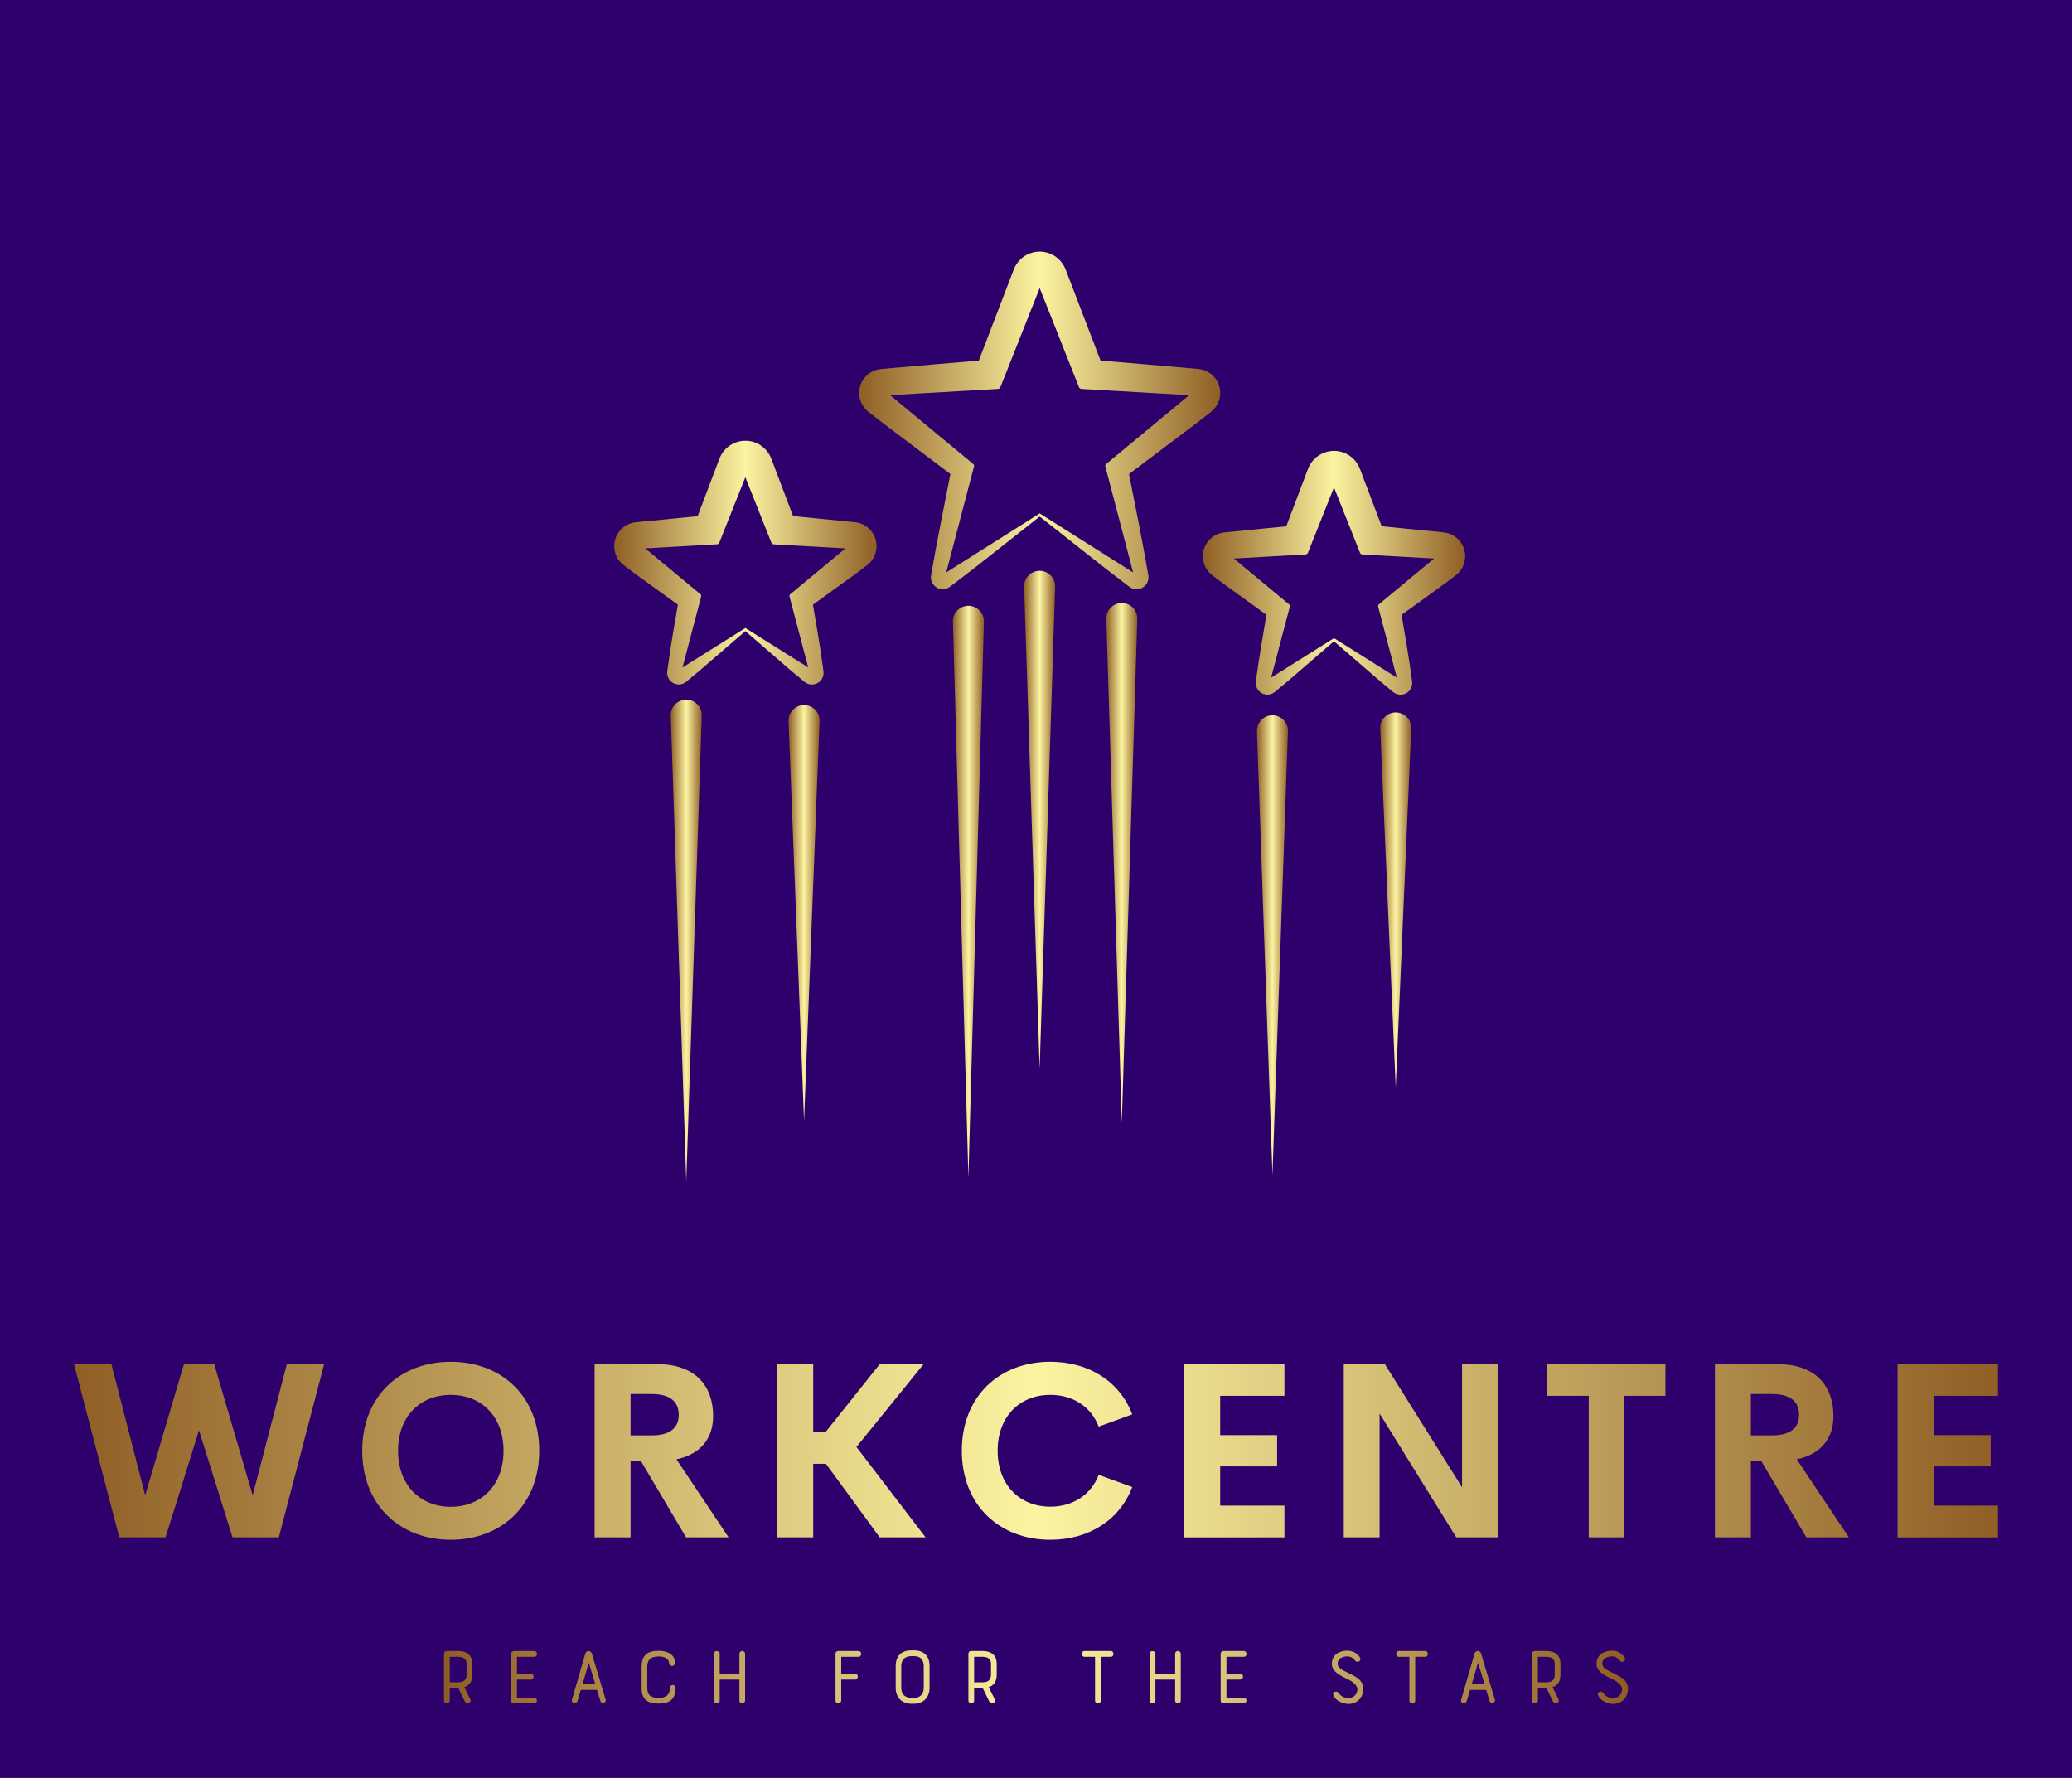
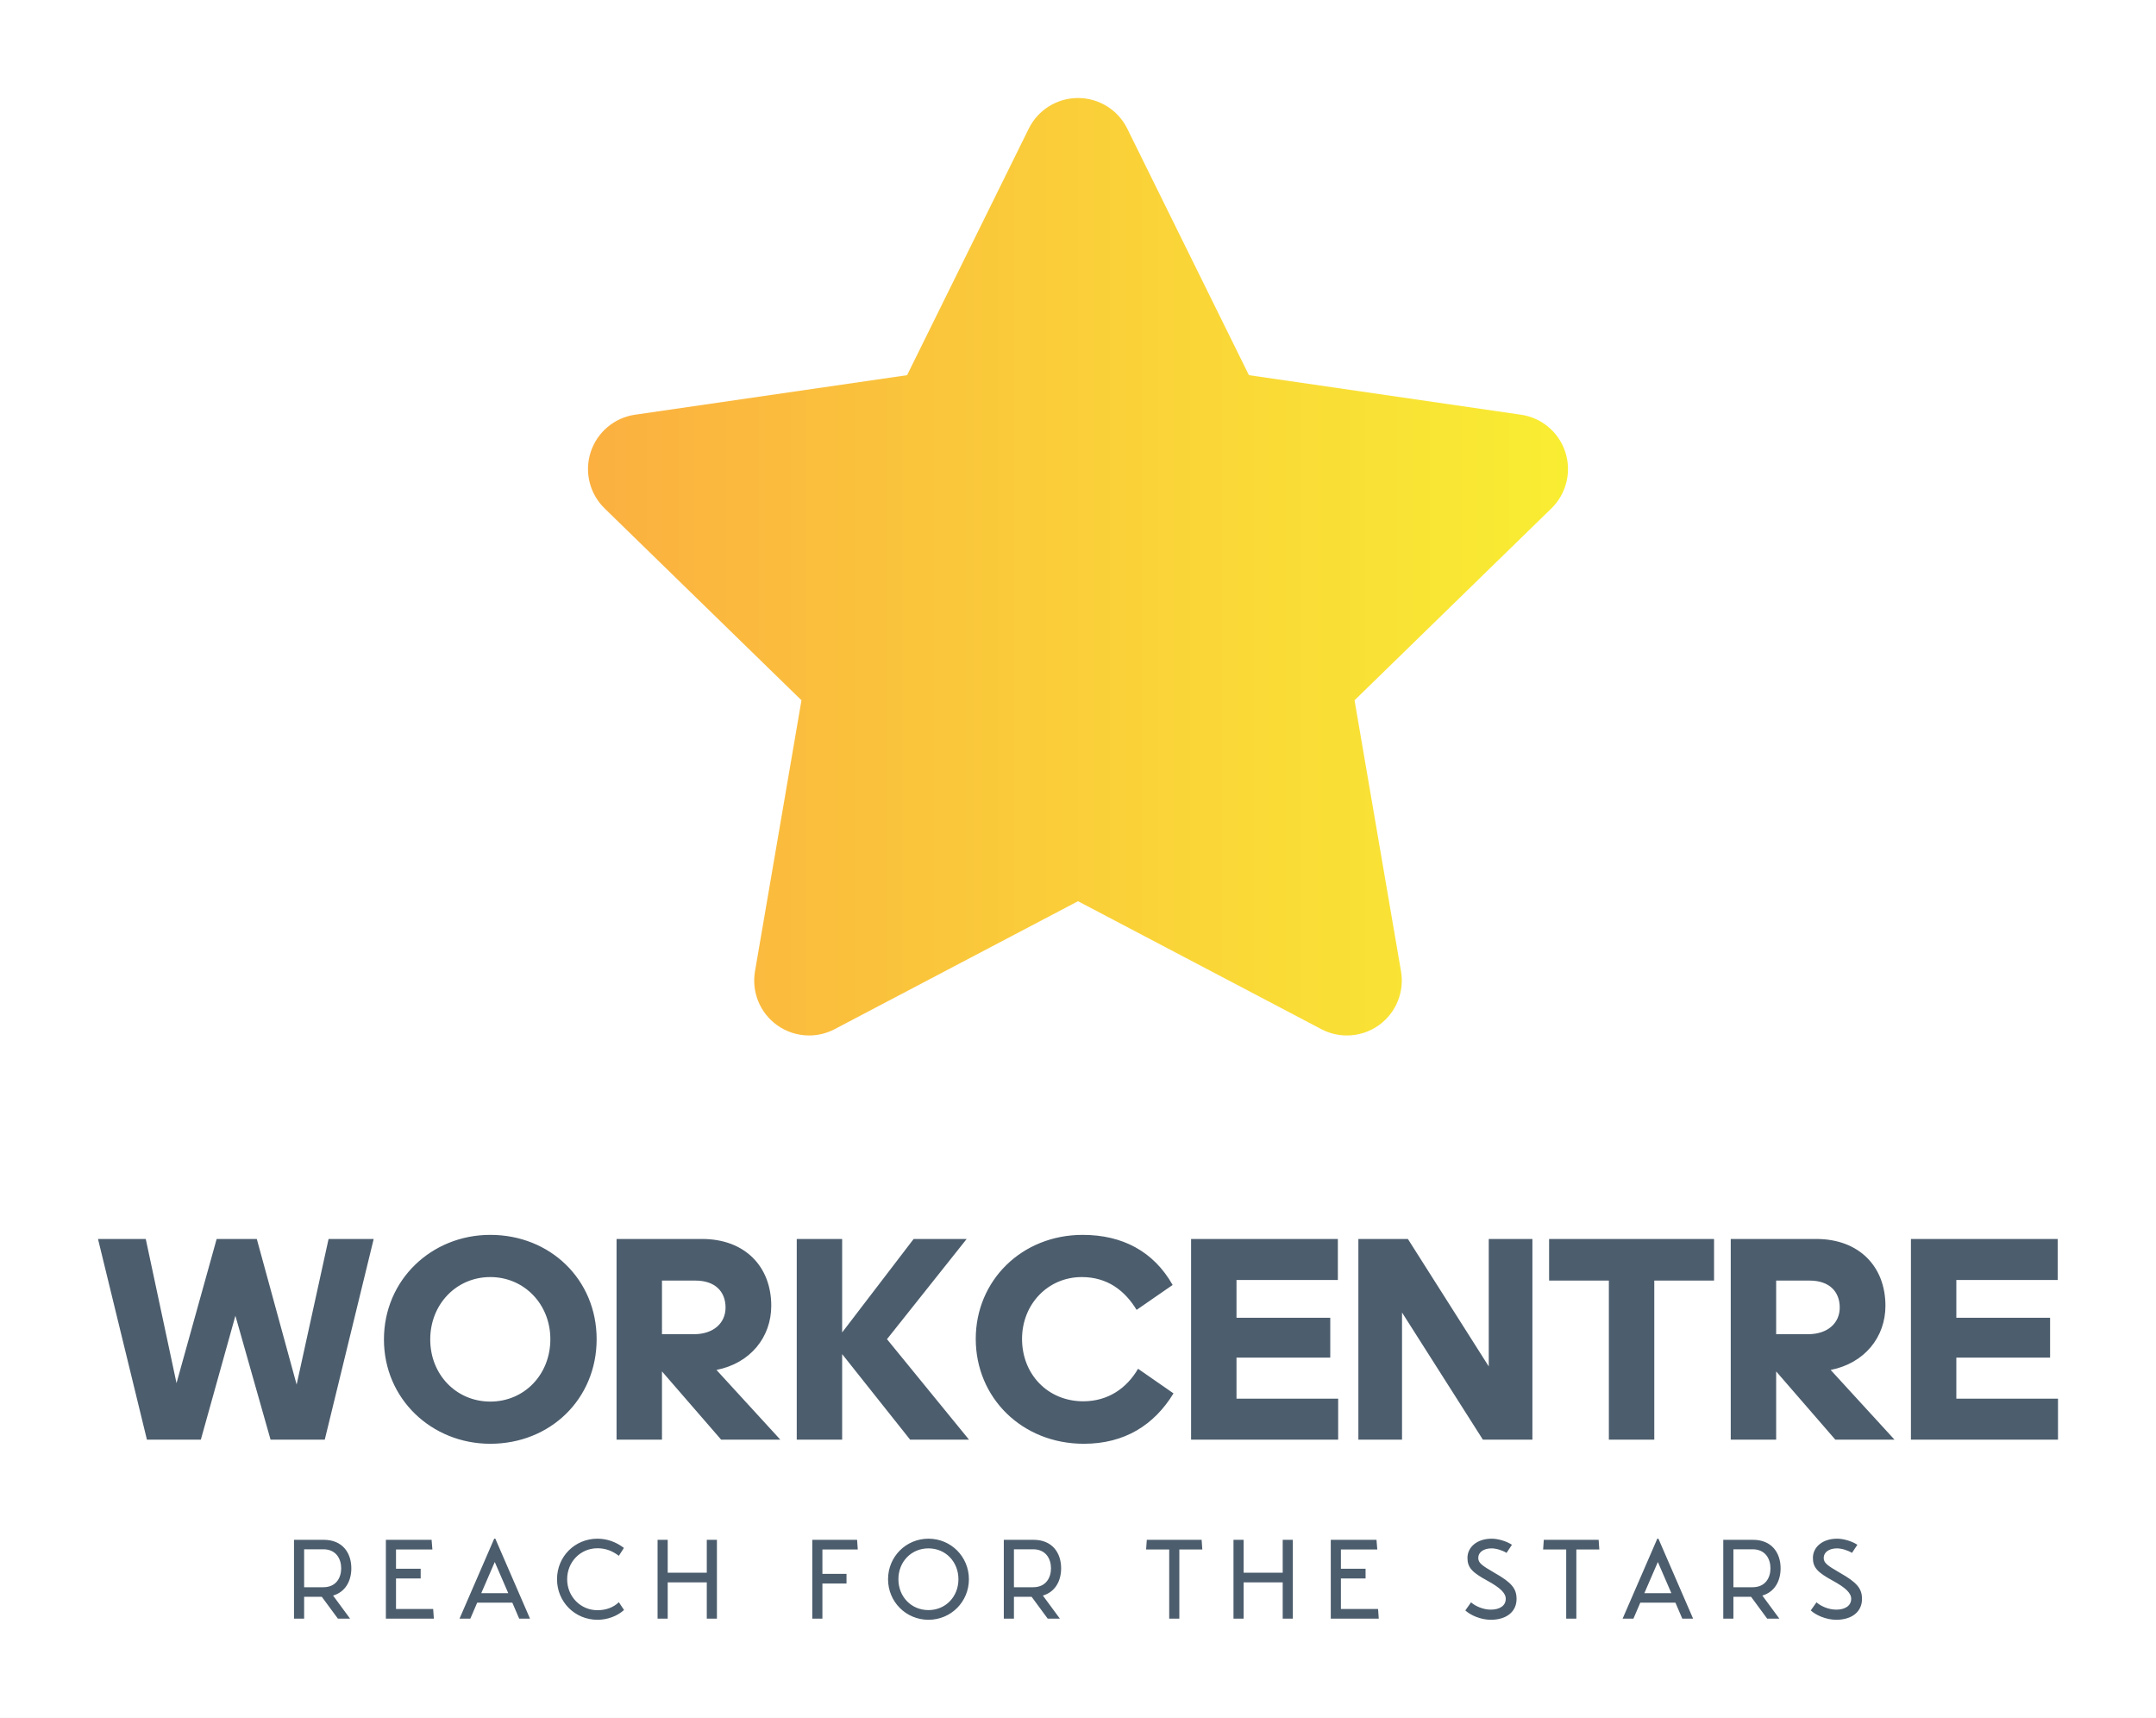
- <svg xmlns="http://www.w3.org/2000/svg" version="1.1" width="3230.769" height="2771.898" viewBox="0 0 3230.769 2771.898">
-   <rect fill="#2d006c" width="3230.769" height="2771.898" />
-   <g transform="scale(11.53846) translate(10, 10)">
-     <defs id="SvgjsDefs8533">
-       <linearGradient id="SvgjsLinearGradient8540">
-         <stop id="SvgjsStop8541" stop-color="#8f5e25" offset="0" />
-         <stop id="SvgjsStop8542" stop-color="#fbf4a1" offset="0.5" />
-         <stop id="SvgjsStop8543" stop-color="#8f5e25" offset="1" />
-       </linearGradient>
-       <linearGradient id="SvgjsLinearGradient8544">
-         <stop id="SvgjsStop8545" stop-color="#8f5e25" offset="0" />
-         <stop id="SvgjsStop8546" stop-color="#fbf4a1" offset="0.5" />
-         <stop id="SvgjsStop8547" stop-color="#8f5e25" offset="1" />
-       </linearGradient>
-       <linearGradient id="SvgjsLinearGradient8548">
-         <stop id="SvgjsStop8549" stop-color="#8f5e25" offset="0" />
-         <stop id="SvgjsStop8550" stop-color="#fbf4a1" offset="0.5" />
-         <stop id="SvgjsStop8551" stop-color="#8f5e25" offset="1" />
+ <svg xmlns="http://www.w3.org/2000/svg" version="1.1" width="3300" height="2629.109" viewBox="0 0 3300 2629.109">
+   <rect fill="#ffffff" width="3300" height="2629.109" />
+   <g transform="scale(15) translate(10, 10)">
+     <defs id="SvgjsDefs4320">
+       <linearGradient id="SvgjsLinearGradient4327">
+         <stop id="SvgjsStop4328" stop-color="#fbb040" offset="0" />
+         <stop id="SvgjsStop4329" stop-color="#f9ed32" offset="1" />
      </linearGradient>
    </defs>
-     <g id="SvgjsG8534" featureKey="symbolFeature-0" transform="matrix(1.395905,0,0,1.395905,60.70546,17.02067)" fill="url(#SvgjsLinearGradient8540)">
-       <path d="M25.687,50.333c-0.001,0.038-0.001,0.079,0,0.116l1.5,38.717l1.5-38.717c0.032-0.828-0.613-1.526-1.442-1.558  C26.417,48.859,25.719,49.505,25.687,50.333z" />
-       <path d="M14.284,49.819c-0.001,0.032-0.001,0.068,0,0.1L15.784,95l1.5-45.081c0.028-0.828-0.622-1.522-1.45-1.55  C15.006,48.341,14.312,48.991,14.284,49.819z" />
-       <path d="M84.531,49.602c-0.828-0.036-1.529,0.607-1.565,1.435c-0.002,0.043-0.002,0.088,0,0.13l1.5,34.739l1.5-34.739  C86.002,50.338,85.36,49.638,84.531,49.602z" />
-       <path d="M71.033,51.327c-0.001,0.034-0.001,0.071,0,0.105l1.5,42.96l1.5-42.96c0.029-0.828-0.619-1.523-1.448-1.552  S71.062,50.499,71.033,51.327z" />
-       <path d="M41.598,40.741c-0.001,0.026-0.001,0.057,0,0.084l1.5,53.832l1.5-53.832c0.023-0.828-0.63-1.519-1.458-1.542  C42.311,39.26,41.621,39.912,41.598,40.741z" />
-       <path d="M48.493,37.346c-0.001,0.031-0.001,0.066,0,0.096l1.5,46.672l1.5-46.672c0.027-0.828-0.623-1.522-1.452-1.548  C49.213,35.868,48.52,36.518,48.493,37.346z" />
-       <path d="M56.448,40.467c-0.001,0.029-0.001,0.063,0,0.092l1.5,48.794l1.5-48.794c0.025-0.828-0.625-1.521-1.454-1.546  C57.166,38.988,56.474,39.639,56.448,40.467z" />
-       <path d="M66.594,20.502c1.008-0.8,1.177-2.266,0.378-3.274c-0.413-0.521-1.003-0.817-1.616-0.873l-0.112-0.01l-5.517-0.479  c-1.278-0.108-2.556-0.22-3.835-0.321l-3.383-8.818c-0.532-1.387-2.087-2.08-3.474-1.548c-0.738,0.283-1.283,0.866-1.548,1.548  l-3.383,8.822c-1.279,0.103-2.557,0.219-3.835,0.323l-5.517,0.478l-0.102,0.009c-1.28,0.111-2.227,1.238-2.116,2.518  c0.057,0.66,0.391,1.237,0.871,1.62c1.445,1.148,2.937,2.239,4.407,3.357l3.543,2.672c-0.629,3.203-1.286,6.399-1.84,9.622  l-0.032,0.187c-0.107,0.624,0.311,1.216,0.935,1.323c0.322,0.055,0.639-0.032,0.882-0.213c1.394-1.047,2.797-2.134,4.233-3.28  l4.464-3.524l4.463,3.527c1.436,1.147,2.838,2.233,4.231,3.281c0.508,0.382,1.229,0.28,1.611-0.228  c0.198-0.263,0.266-0.582,0.215-0.883l-0.033-0.193c-0.553-3.221-1.208-6.416-1.838-9.618l3.541-2.669  C63.66,22.745,65.148,21.649,66.594,20.502z M59.042,36.049l-9.045-5.708l-9.045,5.708l2.691-10.27  c0.021-0.081-0.009-0.164-0.07-0.215l-8.058-6.672l10.446-0.605c0.108-0.006,0.197-0.077,0.235-0.171l3.802-9.589l3.801,9.59  c0.039,0.101,0.134,0.164,0.235,0.171l10.444,0.605l-8.057,6.671c-0.065,0.053-0.089,0.139-0.07,0.215L59.042,36.049z" />
-       <path d="M33.314,35.331c1.011-0.788,1.192-2.247,0.404-3.258c-0.405-0.52-0.987-0.82-1.595-0.882l-0.16-0.016l-3.765-0.373  c-0.691-0.066-1.381-0.137-2.072-0.202l-2.11-5.563c-0.525-1.387-2.076-2.085-3.463-1.56c-0.745,0.282-1.295,0.871-1.56,1.56  l-2.11,5.569c-0.69,0.068-1.381,0.14-2.071,0.203l-3.765,0.372l-0.15,0.015c-1.273,0.126-2.204,1.26-2.078,2.533  c0.065,0.654,0.401,1.222,0.88,1.599c0.994,0.776,2.034,1.495,3.052,2.241l2.216,1.603c-0.348,2.054-0.712,4.104-0.987,6.177  l-0.037,0.278c-0.082,0.615,0.351,1.18,0.966,1.261c0.318,0.042,0.625-0.055,0.856-0.242c0.901-0.733,1.81-1.505,2.754-2.336  l2.984-2.58l2.984,2.583c0.943,0.832,1.852,1.603,2.752,2.337c0.483,0.394,1.193,0.321,1.587-0.161  c0.204-0.25,0.282-0.56,0.244-0.857l-0.038-0.285c-0.274-2.072-0.637-4.12-0.985-6.172l2.214-1.6  C31.283,36.831,32.319,36.106,33.314,35.331z M27.59,45.251l-6.085-3.821l-6.086,3.822l1.81-6.873  c0.021-0.081-0.009-0.164-0.07-0.215l-5.349-4.44l6.942-0.393c0.107-0.006,0.197-0.077,0.235-0.171l2.517-6.325l2.516,6.326  c0.039,0.101,0.134,0.164,0.235,0.171l6.941,0.393l-5.347,4.439c-0.065,0.053-0.089,0.139-0.07,0.215L27.59,45.251z" />
-       <path d="M90.297,36.314c1.011-0.788,1.192-2.247,0.404-3.258c-0.405-0.52-0.987-0.82-1.595-0.882l-0.16-0.016l-3.765-0.373  c-0.691-0.066-1.381-0.137-2.072-0.202l-2.11-5.563c-0.525-1.387-2.076-2.085-3.463-1.56c-0.745,0.282-1.295,0.871-1.56,1.56  l-2.11,5.569c-0.69,0.068-1.381,0.14-2.071,0.203l-3.765,0.372l-0.149,0.015c-1.273,0.126-2.204,1.26-2.078,2.533  c0.065,0.654,0.401,1.222,0.88,1.599c0.994,0.776,2.034,1.495,3.052,2.241l2.216,1.603c-0.348,2.054-0.712,4.104-0.987,6.177  l-0.037,0.278c-0.082,0.615,0.351,1.18,0.966,1.261c0.318,0.042,0.625-0.055,0.856-0.242c0.901-0.733,1.81-1.505,2.754-2.336  l2.984-2.58l2.984,2.583c0.943,0.832,1.852,1.603,2.752,2.337c0.483,0.394,1.193,0.321,1.587-0.161  c0.204-0.25,0.283-0.56,0.244-0.857l-0.038-0.285c-0.274-2.072-0.637-4.12-0.985-6.172l2.214-1.6  C88.266,37.813,89.302,37.089,90.297,36.314z M84.574,46.233l-6.085-3.821l-6.086,3.822l1.81-6.873  c0.021-0.081-0.009-0.164-0.07-0.215l-5.349-4.44l6.942-0.393c0.107-0.006,0.197-0.077,0.235-0.171l2.517-6.326l2.516,6.326  c0.039,0.101,0.134,0.164,0.235,0.171l6.941,0.393l-5.347,4.439c-0.065,0.053-0.089,0.139-0.07,0.215L84.574,46.233z" />
+     <g id="SvgjsG4321" featureKey="symbolFeature-0" transform="matrix(1.594242,0,0,1.594242,20.28857,-31.88483)" fill="url(#SvgjsLinearGradient4327)">
+       <path d="M81.19,42.661c-0.413-1.272-1.512-2.2-2.836-2.391l-17.414-2.531l-7.788-15.781C52.559,20.76,51.337,20,50,20  c-1.337,0-2.559,0.76-3.151,1.958l-7.788,15.781L21.646,40.27c-1.324,0.191-2.423,1.119-2.837,2.391  c-0.414,1.272-0.068,2.668,0.889,3.603L32.3,58.547l-2.975,17.345c-0.226,1.318,0.315,2.651,1.397,3.437  C31.334,79.773,32.06,80,32.788,80c0.56,0,1.121-0.133,1.635-0.404L50,71.407l15.576,8.189C66.09,79.867,66.652,80,67.211,80  c0.729,0,1.454-0.227,2.065-0.671c1.082-0.786,1.624-2.119,1.398-3.437L67.7,58.547l12.602-12.283  C81.259,45.33,81.604,43.934,81.19,42.661z" />
    </g>
-     <g id="SvgjsG8535" featureKey="nameFeature-0" transform="matrix(0.8292003,0,0,0.8292003,-0.7126146,164.5582)" fill="url(#SvgjsLinearGradient8544)">
-       <path d="M8.242 40 l-7.383 -28.223 l6.094 0 l5.508 21.367 l6.309 -21.367 l4.941 0 l6.269 21.367 l5.566 -21.367 l6.074 0 l-7.383 28.223 l-7.539 0 l-5.469 -17.441 l-5.449 17.441 l-7.539 0 z M62.265 40.391 c-8.301 0 -14.434 -5.664 -14.434 -14.512 c0 -8.867 6.133 -14.492 14.434 -14.492 c8.281 0 14.414 5.625 14.414 14.492 c0 8.848 -6.133 14.512 -14.414 14.512 z M62.265 35.02 c4.863 0 8.594 -3.418 8.594 -9.141 c0 -5.703 -3.731 -9.102 -8.594 -9.102 s-8.594 3.398 -8.594 9.102 c0 5.723 3.731 9.141 8.594 9.141 z M100.606 40 l-7.344 -12.422 l-1.699 0 l0 12.422 l-5.859 0 l0 -28.223 l10.234 0 c6.387 0 9.082 3.769 9.082 8.438 c0 3.789 -2.148 6.25 -5.977 7.07 l8.496 12.715 l-6.934 0 z M91.562 16.641 l0 6.738 l3.457 0 c3.125 0 4.394 -1.328 4.394 -3.359 c0 -2.012 -1.27 -3.379 -4.394 -3.379 l-3.457 0 z M132.168 40 l-8.77 -11.992 l-2.07 0 l0 11.992 l-5.859 0 l0 -28.223 l5.859 0 l0 11.094 l1.992 0 l8.848 -11.094 l7.148 0 l-10.938 13.496 l11.27 14.727 l-7.481 0 z M159.98 40.391 c-8.301 0 -14.434 -5.644 -14.434 -14.512 s6.133 -14.492 14.434 -14.492 c6.289 0 11.328 3.223 13.34 8.574 l-5.469 1.992 c-1.25 -3.281 -4.238 -5.176 -7.871 -5.176 c-4.863 0 -8.594 3.398 -8.594 9.102 s3.731 9.121 8.594 9.121 c3.633 0 6.621 -1.914 7.871 -5.195 l5.469 1.992 c-2.012 5.352 -7.051 8.594 -13.34 8.594 z M198.125 16.934 l-10.469 0 l0 6.406 l9.277 0 l0 5.098 l-9.277 0 l0 6.387 l10.469 0 l0 5.176 l-16.367 0 l0 -28.223 l16.367 0 l0 5.156 z M227.071 11.777 l5.84 0 l0 28.223 l-6.777 0 l-12.5 -20.176 l0 20.176 l-5.84 0 l0 -28.223 l6.699 0 l12.578 20.059 l0 -20.059 z M260.215 11.777 l0 5.156 l-6.699 0 l0 23.066 l-5.801 0 l0 -23.066 l-6.738 0 l0 -5.156 l19.238 0 z M283.184 40 l-7.344 -12.422 l-1.699 0 l0 12.422 l-5.859 0 l0 -28.223 l10.234 0 c6.387 0 9.082 3.769 9.082 8.438 c0 3.789 -2.148 6.25 -5.977 7.07 l8.496 12.715 l-6.934 0 z M274.141 16.641 l0 6.738 l3.457 0 c3.125 0 4.394 -1.328 4.394 -3.359 c0 -2.012 -1.27 -3.379 -4.394 -3.379 l-3.457 0 z M314.415 16.934 l-10.469 0 l0 6.406 l9.277 0 l0 5.098 l-9.277 0 l0 6.387 l10.469 0 l0 5.176 l-16.367 0 l0 -28.223 l16.367 0 l0 5.156 z" />
+     <g id="SvgjsG4322" featureKey="fiAKjI-0" transform="matrix(1.494768,0,0,1.494768,-0.2690573,107.0015)" fill="#4c5d6d">
+       <path d="M11.96 20 l-2.4 -8.46 l-2.36 8.46 l-3.68 0 l-3.34 -13.7 l3.26 0 l2.1 9.84 l2.74 -9.84 l2.74 0 l2.72 9.94 l2.18 -9.94 l3.08 0 l-3.34 13.7 l-3.7 0 z M26.96 20.28 c-4 0 -7.26 -3.06 -7.26 -7.12 c0 -4.08 3.26 -7.14 7.26 -7.14 c4.1 0 7.26 3.06 7.26 7.12 c0 4.08 -3.16 7.14 -7.26 7.14 z M26.96 17.4 c2.32 0 4.1 -1.84 4.1 -4.26 c0 -2.38 -1.78 -4.24 -4.1 -4.24 s-4.1 1.86 -4.1 4.26 s1.78 4.24 4.1 4.24 z M40.96 9.14 l-2.28 0 l0 3.66 l2.18 0 c1.34 0 2.16 -0.76 2.16 -1.82 s-0.68 -1.84 -2.06 -1.84 z M38.68 15.34 l0 4.66 l-3.1 0 l0 -13.7 l5.84 0 c2.92 0 4.72 1.88 4.72 4.56 c0 2.14 -1.42 3.92 -3.74 4.38 l4.36 4.76 l-4.04 0 z M50.98 12.68 l4.88 -6.38 l3.62 0 l-5.44 6.84 l5.6 6.86 l-4.02 0 l-4.64 -5.84 l0 5.84 l-3.1 0 l0 -13.7 l3.1 0 l0 6.38 z M67.34 8.9 c-2.32 0 -4.08 1.86 -4.08 4.22 c0 2.42 1.76 4.26 4.18 4.26 c1.68 0 2.96 -0.88 3.74 -2.22 l2.42 1.68 c-1.32 2.16 -3.34 3.44 -6.12 3.44 c-4.22 0 -7.38 -3.14 -7.38 -7.16 c0 -3.98 3.14 -7.1 7.3 -7.1 c2.7 0 4.84 1.12 6.14 3.42 l-2.46 1.7 c-0.8 -1.32 -2 -2.24 -3.74 -2.24 z M74.8 20 l0 -13.7 l10.02 0 l0 2.8 l-6.92 0 l0 2.58 l6.4 0 l0 2.72 l-6.4 0 l0 2.8 l6.94 0 l0 2.8 l-10.04 0 z M94.72 20 l-5.52 -8.68 l0 8.68 l-2.98 0 l0 -13.7 l3.38 0 l5.52 8.7 l0 -8.7 l2.98 0 l0 13.7 l-3.38 0 z M106.42 20 l-3.1 0 l0 -10.86 l-4.08 0 l0 -2.84 l11.26 0 l0 2.84 l-4.08 0 l0 10.86 z M117.02 9.14 l-2.28 0 l0 3.66 l2.18 0 c1.34 0 2.16 -0.76 2.16 -1.82 s-0.68 -1.84 -2.06 -1.84 z M114.74 15.34 l0 4.66 l-3.1 0 l0 -13.7 l5.84 0 c2.92 0 4.72 1.88 4.72 4.56 c0 2.14 -1.42 3.92 -3.74 4.38 l4.36 4.76 l-4.04 0 z M123.94 20 l0 -13.7 l10.02 0 l0 2.8 l-6.92 0 l0 2.58 l6.4 0 l0 2.72 l-6.4 0 l0 2.8 l6.94 0 l0 2.8 l-10.04 0 z" />
    </g>
-     <g id="SvgjsG8536" featureKey="sloganFeature-0" transform="matrix(0.5869424,0,0,0.5869424,48.49743,208.7623)" fill="url(#SvgjsLinearGradient8548)">
-       <path d="M3.88 15.9 l0 2.86 c0 0.44 -0.34 0.64 -0.66 0.64 c-0.34 0 -0.66 -0.2 -0.66 -0.64 l0 -10.74 c0 -0.4 0.22 -0.66 0.66 -0.66 l2.7 0 c0.76 0 3.16 0.22 3.16 2.92 l0 2.5 c0 1.52 -0.56 2.48 -1.84 2.9 l1.36 2.74 c0.28 0.54 -0.14 0.98 -0.58 0.98 c-0.24 0 -0.54 -0.16 -0.7 -0.5 l-1.46 -3 l-1.98 0 z M7.76 12.78 l0 -2.5 c0 -0.48 -0.18 -1.58 -1.84 -1.58 l-2.04 0 l0 5.86 l1.86 0 c0.98 0 2.02 -0.22 2.02 -1.78 z M18.02 18.7 l0 -10.64 c0 -0.46 0.36 -0.7 0.7 -0.7 l4.6 0 c0.44 0 0.66 0.32 0.66 0.66 s-0.22 0.68 -0.66 0.68 l-3.96 0 l0 3.88 l3.14 0 c0.46 0 0.68 0.32 0.68 0.66 s-0.24 0.7 -0.68 0.7 l-3.14 0 l0 4.14 l3.96 0 c0.42 0 0.64 0.34 0.64 0.66 c0 0.34 -0.22 0.66 -0.64 0.66 l-4.6 0 c-0.34 0 -0.7 -0.12 -0.7 -0.7 z M38.559 18.86 l-0.78 -2.54 l-3.72 0 l-0.74 2.5 c-0.26 0.86 -1.58 0.6 -1.3 -0.28 c1.04 -3.5 2.06 -7.06 3.08 -10.6 c0.12 -0.38 0.44 -0.58 0.76 -0.58 c0.3 0 0.62 0.2 0.74 0.58 l3.18 10.6 c0.22 0.76 -0.96 1.18 -1.22 0.32 z M35.899 10.06 l-1.44 4.92 l2.94 0 c-0.5 -1.68 -0.96 -3.12 -1.5 -4.92 z M51.978 7.32 c1.82 0 3.76 0.7 3.76 2.76 c0 0.48 -0.32 0.7 -0.66 0.7 s-0.7 -0.24 -0.7 -0.7 c0 -0.16 -0.1 -1.46 -2.4 -1.46 c-1.82 0 -2.62 0.72 -2.62 2.44 l0 4.82 c0 1.74 0.98 2.28 2.62 2.28 c1.66 0 2.58 -0.68 2.58 -2.3 c0 -0.46 0.34 -0.68 0.66 -0.68 c0.34 0 0.66 0.22 0.66 0.68 c0 2.7 -1.5 3.6 -3.9 3.6 c-2.6 0 -3.92 -0.96 -3.92 -3.58 l0 -4.82 c0 -2.84 1.42 -3.74 3.92 -3.74 z M64.698 18.76 l0 -10.76 c0 -0.42 0.32 -0.62 0.66 -0.62 s0.68 0.2 0.68 0.62 l0 4.58 l4.54 0 l0 -4.58 c0 -0.42 0.32 -0.64 0.64 -0.64 s0.66 0.22 0.66 0.64 l0 10.76 c0 0.42 -0.34 0.64 -0.66 0.64 s-0.64 -0.22 -0.64 -0.64 l0 -4.82 l-4.54 0 l0 4.82 c0 0.42 -0.34 0.64 -0.68 0.64 s-0.66 -0.22 -0.66 -0.64 z M92.697 18.76 l0 -10.76 c0 -0.48 0.38 -0.64 0.66 -0.64 l4.6 0 c0.44 0 0.66 0.32 0.66 0.66 s-0.22 0.68 -0.66 0.68 l-3.94 0 l0 3.88 l3.14 0 c0.44 0 0.68 0.34 0.68 0.68 s-0.24 0.68 -0.68 0.68 l-3.14 0 l0 4.82 c0 0.42 -0.34 0.64 -0.66 0.64 c-0.34 0 -0.66 -0.22 -0.66 -0.64 z M106.557 15.86 l0 -4.96 c0 -2.4 1.24 -3.68 3.64 -3.68 l0.52 0 c2.38 0 3.64 1.28 3.64 3.68 l0 4.96 c0 2.2 -1.46 3.64 -3.64 3.64 l-0.52 0 c-2.22 0 -3.64 -1.46 -3.64 -3.64 z M110.197 18.16 l0.52 0 c1.44 0 2.3 -0.9 2.3 -2.3 l0 -4.96 c0 -1.56 -0.76 -2.36 -2.3 -2.36 l-0.52 0 c-1.52 0 -2.36 0.82 -2.36 2.36 l0 4.96 c0 1.46 0.92 2.3 2.36 2.3 z M124.616 15.9 l0 2.86 c0 0.44 -0.34 0.64 -0.66 0.64 c-0.34 0 -0.66 -0.2 -0.66 -0.64 l0 -10.74 c0 -0.4 0.22 -0.66 0.66 -0.66 l2.7 0 c0.76 0 3.16 0.22 3.16 2.92 l0 2.5 c0 1.52 -0.56 2.48 -1.84 2.9 l1.36 2.74 c0.28 0.54 -0.14 0.98 -0.58 0.98 c-0.24 0 -0.54 -0.16 -0.7 -0.5 l-1.46 -3 l-1.98 0 z M128.496 12.78 l0 -2.5 c0 -0.48 -0.18 -1.58 -1.84 -1.58 l-2.04 0 l0 5.86 l1.86 0 c0.98 0 2.02 -0.22 2.02 -1.78 z M150.035 7.36 l6.04 0 c0.42 0 0.62 0.34 0.62 0.68 s-0.2 0.66 -0.62 0.66 l-2.28 0 l0 10.06 c0 0.42 -0.34 0.64 -0.68 0.64 s-0.66 -0.22 -0.66 -0.64 l0 -10.06 l-2.42 0 c-0.42 0 -0.62 -0.32 -0.62 -0.66 s0.2 -0.68 0.62 -0.68 z M165.015 18.76 l0 -10.76 c0 -0.42 0.32 -0.62 0.66 -0.62 s0.68 0.2 0.68 0.62 l0 4.58 l4.54 0 l0 -4.58 c0 -0.42 0.32 -0.64 0.64 -0.64 s0.66 0.22 0.66 0.64 l0 10.76 c0 0.42 -0.34 0.64 -0.66 0.64 s-0.64 -0.22 -0.64 -0.64 l0 -4.82 l-4.54 0 l0 4.82 c0 0.42 -0.34 0.64 -0.68 0.64 s-0.66 -0.22 -0.66 -0.64 z M181.374 18.7 l0 -10.64 c0 -0.46 0.36 -0.7 0.7 -0.7 l4.6 0 c0.44 0 0.66 0.32 0.66 0.66 s-0.22 0.68 -0.66 0.68 l-3.96 0 l0 3.88 l3.14 0 c0.46 0 0.68 0.32 0.68 0.66 s-0.24 0.7 -0.68 0.7 l-3.14 0 l0 4.14 l3.96 0 c0.42 0 0.64 0.34 0.64 0.66 c0 0.34 -0.22 0.66 -0.64 0.66 l-4.6 0 c-0.34 0 -0.7 -0.12 -0.7 -0.7 z M207.373 17.68 c-0.44 -0.82 0.68 -1.42 1.2 -0.6 c0.26 0.42 1.04 1.14 2.28 1.14 c0.52 0 1.82 -0.38 2 -1.86 c0.12 -0.9 -0.74 -1.78 -2.22 -2.52 c-2.08 -0.98 -3.66 -1.84 -3.66 -3.56 c0 -2.04 1.72 -3 3.56 -3 c1.66 0 2.58 1.02 2.9 1.54 c0.46 0.74 -0.54 1.46 -1.1 0.74 c-0.28 -0.36 -0.82 -0.96 -1.8 -0.96 c-1.1 0 -2.24 0.52 -2.24 1.68 c0 0.92 1.02 1.44 2.54 2.16 c1.78 0.88 3.64 1.74 3.36 4.08 c-0.22 1.84 -1.62 3.02 -3.34 3.02 c-1.3 0 -2.9 -0.7 -3.48 -1.86 z M222.413 7.36 l6.04 0 c0.42 0 0.62 0.34 0.62 0.68 s-0.2 0.66 -0.62 0.66 l-2.28 0 l0 10.06 c0 0.42 -0.34 0.64 -0.68 0.64 s-0.66 -0.22 -0.66 -0.64 l0 -10.06 l-2.42 0 c-0.42 0 -0.62 -0.32 -0.62 -0.66 s0.2 -0.68 0.62 -0.68 z M243.292 18.86 l-0.78 -2.54 l-3.72 0 l-0.74 2.5 c-0.26 0.86 -1.58 0.6 -1.3 -0.28 c1.04 -3.5 2.06 -7.06 3.08 -10.6 c0.12 -0.38 0.44 -0.58 0.76 -0.58 c0.3 0 0.62 0.2 0.74 0.58 l3.18 10.6 c0.22 0.76 -0.96 1.18 -1.22 0.32 z M240.632 10.06 l-1.44 4.92 l2.94 0 c-0.5 -1.68 -0.96 -3.12 -1.5 -4.92 z M254.412 15.9 l0 2.86 c0 0.44 -0.34 0.64 -0.66 0.64 c-0.34 0 -0.66 -0.2 -0.66 -0.64 l0 -10.74 c0 -0.4 0.22 -0.66 0.66 -0.66 l2.7 0 c0.76 0 3.16 0.22 3.16 2.92 l0 2.5 c0 1.52 -0.56 2.48 -1.84 2.9 l1.36 2.74 c0.28 0.54 -0.14 0.98 -0.58 0.98 c-0.24 0 -0.54 -0.16 -0.7 -0.5 l-1.46 -3 l-1.98 0 z M258.292 12.78 l0 -2.5 c0 -0.48 -0.18 -1.58 -1.84 -1.58 l-2.04 0 l0 5.86 l1.86 0 c0.98 0 2.02 -0.22 2.02 -1.78 z M268.311 17.68 c-0.44 -0.82 0.68 -1.42 1.2 -0.6 c0.26 0.42 1.04 1.14 2.28 1.14 c0.52 0 1.82 -0.38 2 -1.86 c0.12 -0.9 -0.74 -1.78 -2.22 -2.52 c-2.08 -0.98 -3.66 -1.84 -3.66 -3.56 c0 -2.04 1.72 -3 3.56 -3 c1.66 0 2.58 1.02 2.9 1.54 c0.46 0.74 -0.54 1.46 -1.1 0.74 c-0.28 -0.36 -0.82 -0.96 -1.8 -0.96 c-1.1 0 -2.24 0.52 -2.24 1.68 c0 0.92 1.02 1.44 2.54 2.16 c1.78 0.88 3.64 1.74 3.36 4.08 c-0.22 1.84 -1.62 3.02 -3.34 3.02 c-1.3 0 -2.9 -0.7 -3.48 -1.86 z" />
+     <g id="SvgjsG4323" featureKey="sloganFeature-0" transform="matrix(0.5745765,0,0,0.5745765,19.02322,143.6675)" fill="#4c5d6d">
+       <path d="M11.88 11.06 c0 2.26 -1.06 4.2 -3.24 4.84 l3.02 4.1 l-2.16 0 l-2.86 -3.88 l-3.14 0 l0 3.88 l-1.8 0 l0 -14 l5.28 0 c3.3 0 4.9 2.28 4.9 5.06 z M3.5 7.68 l0 6.74 l3.4 0 c2.26 0 3.18 -1.66 3.18 -3.36 s-0.92 -3.38 -3.18 -3.38 l-3.4 0 z M26.417 18.28 l0.12 1.72 l-8.52 0 l0 -14 l8.12 0 l0.14 1.72 l-6.46 0 l0 3.42 l4.38 0 l0 1.72 l-4.38 0 l0 5.42 l6.6 0 z M41.694 20 l-1.22 -2.84 l-6.24 0 l-1.22 2.84 l-1.92 0 l6.16 -14.2 l0.2 0 l6.16 14.2 l-1.92 0 z M34.954 15.48 l4.8 0 l-2.4 -5.54 z M48.411 13 c0 -4.04 3.18 -7.2 7.18 -7.2 c1.68 0 3.28 0.56 4.7 1.64 l-0.9 1.4 c-1.18 -0.9 -2.4 -1.34 -3.8 -1.34 c-3.02 0 -5.38 2.42 -5.38 5.5 s2.38 5.5 5.38 5.5 c1.52 0 2.82 -0.48 3.8 -1.42 l0.92 1.38 c-1.22 1.1 -2.94 1.74 -4.72 1.74 c-4 0 -7.18 -3.18 -7.18 -7.2 z M75.008 6 l1.8 0 l0 14 l-1.8 0 l0 -6.44 l-6.94 0 l0 6.44 l-1.8 0 l0 -14 l1.8 0 l0 5.84 l6.94 0 l0 -5.84 z M95.542 7.72 l0 4.32 l4.28 0 l0 1.72 l-4.28 0 l0 6.24 l-1.8 0 l0 -14 l7.96 0 l0.12 1.72 l-6.28 0 z M114.379 20.2 c-4 0 -7.18 -3.2 -7.18 -7.2 s3.18 -7.2 7.18 -7.2 s7.18 3.2 7.18 7.2 s-3.18 7.2 -7.18 7.2 z M114.379 18.48 c3.04 0 5.32 -2.38 5.32 -5.48 s-2.28 -5.48 -5.32 -5.48 c-3.06 0 -5.34 2.38 -5.34 5.48 s2.28 5.48 5.34 5.48 z M137.936 11.06 c0 2.26 -1.06 4.2 -3.24 4.84 l3.02 4.1 l-2.16 0 l-2.86 -3.88 l-3.14 0 l0 3.88 l-1.8 0 l0 -14 l5.28 0 c3.3 0 4.9 2.28 4.9 5.06 z M129.556 7.68 l0 6.74 l3.4 0 c2.26 0 3.18 -1.66 3.18 -3.36 s-0.92 -3.38 -3.18 -3.38 l-3.4 0 z M163.01 7.72 l-4.08 0 l0 12.28 l-1.8 0 l0 -12.28 l-4.1 0 l0.12 -1.72 l9.74 0 z M177.287 6 l1.8 0 l0 14 l-1.8 0 l0 -6.44 l-6.94 0 l0 6.44 l-1.8 0 l0 -14 l1.8 0 l0 5.84 l6.94 0 l0 -5.84 z M194.224 18.28 l0.12 1.72 l-8.52 0 l0 -14 l8.12 0 l0.14 1.72 l-6.46 0 l0 3.42 l4.38 0 l0 1.72 l-4.38 0 l0 5.42 l6.6 0 z M209.718 18.54 c0.88 0.82 2.7 1.66 4.52 1.66 c2.8 0 4.58 -1.44 4.58 -3.7 c0 -1.84 -0.88 -2.92 -3.92 -4.64 c-2.32 -1.34 -2.88 -1.78 -2.88 -2.66 c0 -0.94 0.88 -1.68 2.36 -1.68 c0.86 0 2 0.38 2.66 0.8 l0.96 -1.44 c-0.94 -0.62 -2.42 -1.08 -3.6 -1.08 c-2.58 0 -4.3 1.48 -4.3 3.42 c0 1.72 0.86 2.58 3.5 4.02 c2.34 1.28 3.3 2.22 3.3 3.24 c0 1.2 -1.04 1.92 -2.66 1.92 c-1.4 0 -2.8 -0.66 -3.5 -1.3 z M233.515 7.72 l-4.08 0 l0 12.28 l-1.8 0 l0 -12.28 l-4.1 0 l0.12 -1.72 l9.74 0 z M248.252 20 l-1.22 -2.84 l-6.24 0 l-1.22 2.84 l-1.92 0 l6.16 -14.2 l0.2 0 l6.16 14.2 l-1.92 0 z M241.512 15.48 l4.8 0 l-2.4 -5.54 z M265.709 11.06 c0 2.26 -1.06 4.2 -3.24 4.84 l3.02 4.1 l-2.16 0 l-2.86 -3.88 l-3.14 0 l0 3.88 l-1.8 0 l0 -14 l5.28 0 c3.3 0 4.9 2.28 4.9 5.06 z M257.329 7.68 l0 6.74 l3.4 0 c2.26 0 3.18 -1.66 3.18 -3.36 s-0.92 -3.38 -3.18 -3.38 l-3.4 0 z M271.066 18.54 c0.88 0.82 2.7 1.66 4.52 1.66 c2.8 0 4.58 -1.44 4.58 -3.7 c0 -1.84 -0.88 -2.92 -3.92 -4.64 c-2.32 -1.34 -2.88 -1.78 -2.88 -2.66 c0 -0.94 0.88 -1.68 2.36 -1.68 c0.86 0 2 0.38 2.66 0.8 l0.96 -1.44 c-0.94 -0.62 -2.42 -1.08 -3.6 -1.08 c-2.58 0 -4.3 1.48 -4.3 3.42 c0 1.72 0.86 2.58 3.5 4.02 c2.34 1.28 3.3 2.22 3.3 3.24 c0 1.2 -1.04 1.92 -2.66 1.92 c-1.4 0 -2.8 -0.66 -3.5 -1.3 z" />
    </g>
  </g>
</svg>
